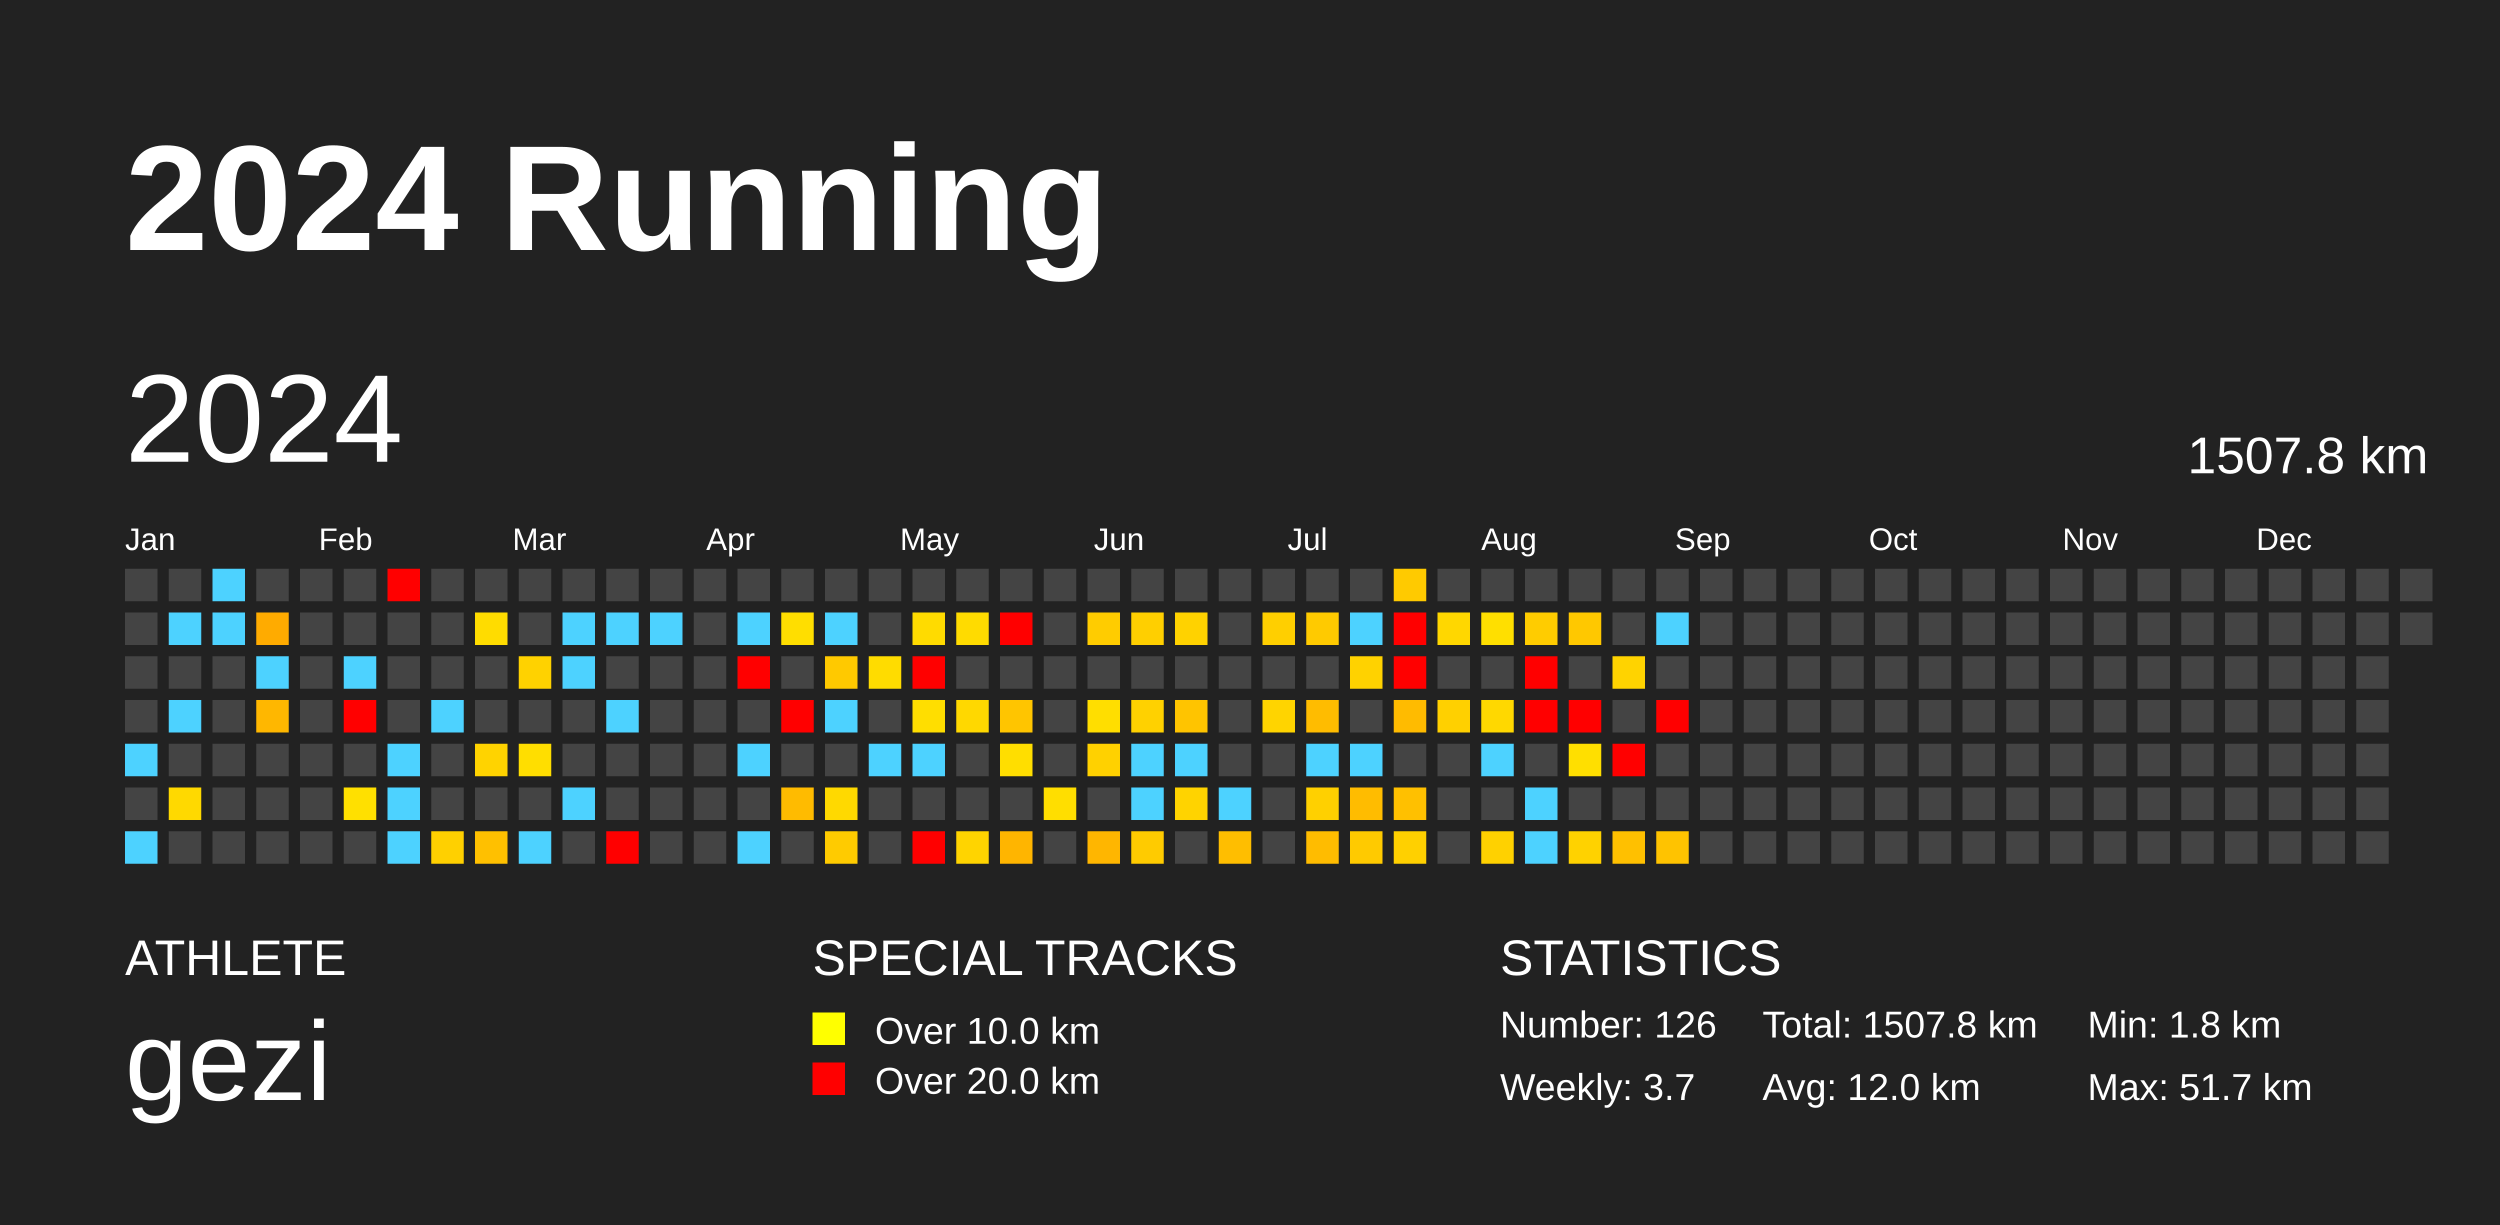
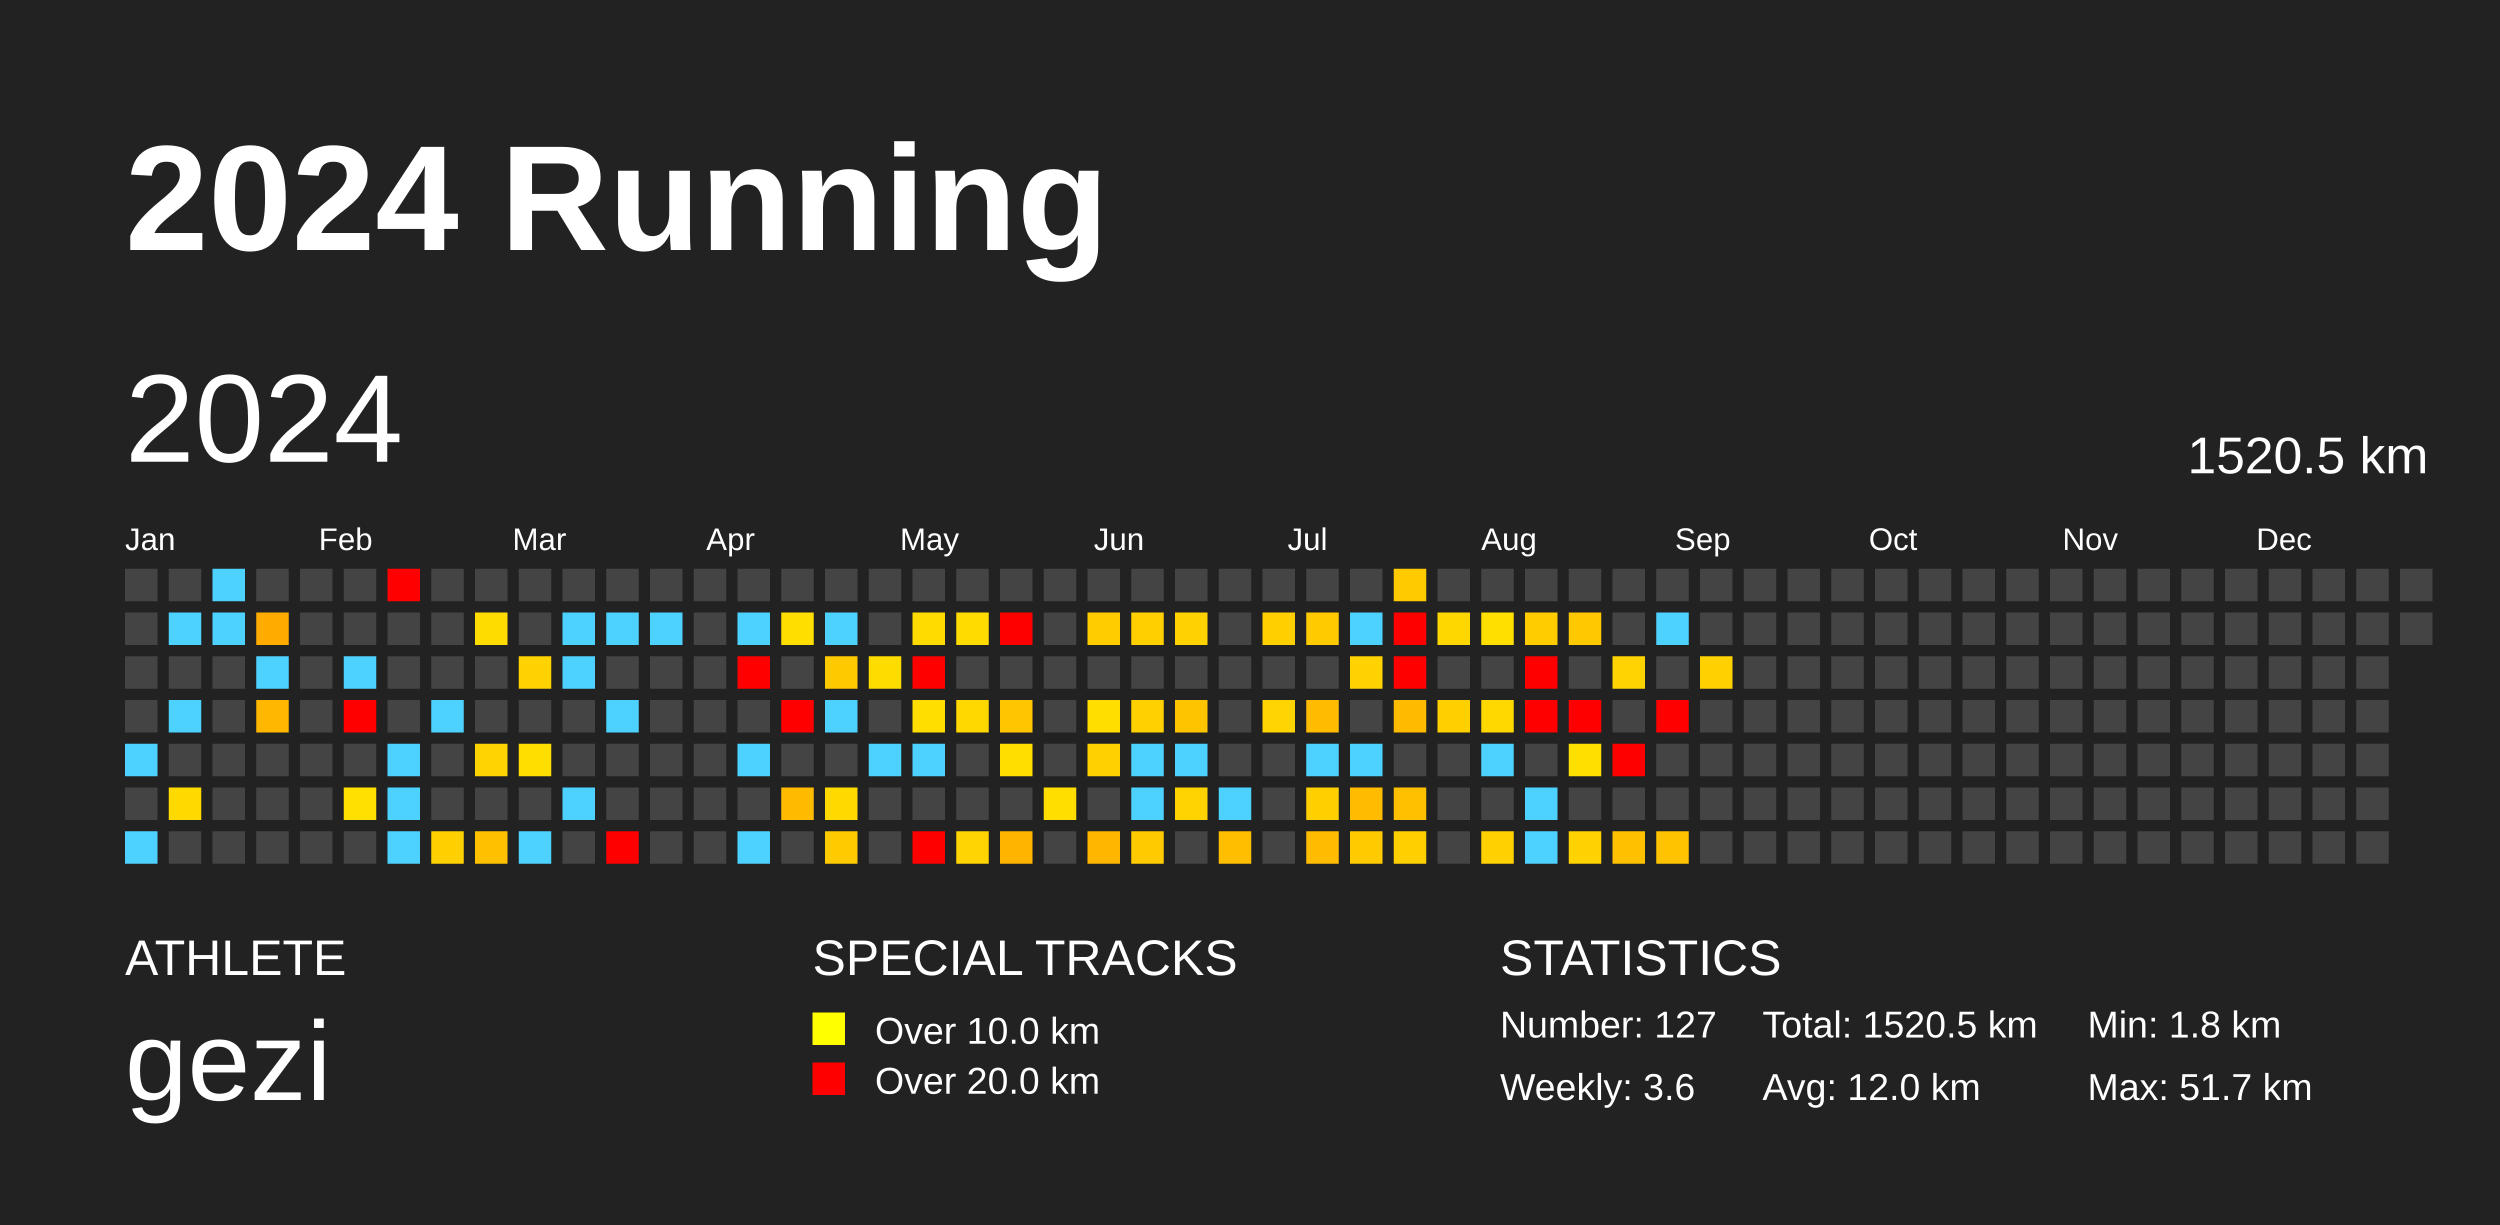
<svg xmlns="http://www.w3.org/2000/svg" baseProfile="full" height="98mm" version="1.1" viewBox="0,0,200,98" width="200mm">
  <defs />
  <rect fill="#222222" height="98" width="200" x="0" y="0" />
  <text fill="#FFFFFF" style="font-size:12px; font-family:Arial; font-weight:bold;" x="10" y="20">2024 Running</text>
  <text fill="#FFFFFF" style="font-size:4px; font-family:Arial" x="10" y="78">ATHLETE</text>
  <text fill="#FFFFFF" style="font-size:9px; font-family:Arial" x="10" y="88">gezi</text>
  <text fill="#FFFFFF" style="font-size:4px; font-family:Arial" x="65" y="78">SPECIAL TRACKS</text>
  <rect fill="yellow" height="2.6" width="2.6" x="65" y="81" />
  <text fill="#FFFFFF" style="font-size:3px; font-family:Arial" x="70" y="83.5">Over 10.0 km</text>
  <rect fill="red" height="2.6" width="2.6" x="65" y="85" />
  <text fill="#FFFFFF" style="font-size:3px; font-family:Arial" x="70" y="87.5">Over 20.0 km</text>
  <text fill="#FFFFFF" style="font-size:4px; font-family:Arial" x="120" y="78">STATISTICS</text>
-   <text fill="#FFFFFF" style="font-size:3px; font-family:Arial" x="120" y="83">Number: 126</text>
-   <text fill="#FFFFFF" style="font-size:3px; font-family:Arial" x="120" y="88">Weekly: 3.7</text>
-   <text fill="#FFFFFF" style="font-size:3px; font-family:Arial" x="141" y="83">Total: 1507.8 km</text>
+   <text fill="#FFFFFF" style="font-size:3px; font-family:Arial" x="120" y="83">Number: 127</text>
+   <text fill="#FFFFFF" style="font-size:3px; font-family:Arial" x="120" y="88">Weekly: 3.6</text>
+   <text fill="#FFFFFF" style="font-size:3px; font-family:Arial" x="141" y="83">Total: 1520.5 km</text>
  <text fill="#FFFFFF" style="font-size:3px; font-family:Arial" x="141" y="88">Avg: 12.0 km</text>
  <text fill="#FFFFFF" style="font-size:3px; font-family:Arial" x="167" y="83">Min: 1.8 km</text>
  <text fill="#FFFFFF" style="font-size:3px; font-family:Arial" x="167" y="88">Max: 51.7 km</text>
  <text dominant-baseline="hanging" fill="#FFFFFF" style="font-size:10.0px; font-family:Arial;" x="10" y="30">2024</text>
-   <text dominant-baseline="hanging" fill="#FFFFFF" style="font-size:4.125px; font-family:Arial;" x="175" y="35">1507.8 km</text>
+   <text dominant-baseline="hanging" fill="#FFFFFF" style="font-size:4.125px; font-family:Arial;" x="175" y="35">1520.5 km</text>
  <text fill="#FFFFFF" style="font-size:2.5px; font-family:Arial" x="10.0" y="44">Jan</text>
  <text fill="#FFFFFF" style="font-size:2.5px; font-family:Arial" x="25.5" y="44">Feb</text>
  <text fill="#FFFFFF" style="font-size:2.5px; font-family:Arial" x="41.0" y="44">Mar</text>
  <text fill="#FFFFFF" style="font-size:2.5px; font-family:Arial" x="56.5" y="44">Apr</text>
  <text fill="#FFFFFF" style="font-size:2.5px; font-family:Arial" x="72.0" y="44">May</text>
  <text fill="#FFFFFF" style="font-size:2.5px; font-family:Arial" x="87.5" y="44">Jun</text>
  <text fill="#FFFFFF" style="font-size:2.5px; font-family:Arial" x="103.0" y="44">Jul</text>
  <text fill="#FFFFFF" style="font-size:2.5px; font-family:Arial" x="118.5" y="44">Aug</text>
  <text fill="#FFFFFF" style="font-size:2.5px; font-family:Arial" x="134.0" y="44">Sep</text>
  <text fill="#FFFFFF" style="font-size:2.5px; font-family:Arial" x="149.5" y="44">Oct</text>
  <text fill="#FFFFFF" style="font-size:2.5px; font-family:Arial" x="165.0" y="44">Nov</text>
  <text fill="#FFFFFF" style="font-size:2.5px; font-family:Arial" x="180.5" y="44">Dec</text>
  <rect fill="#444444" height="2.6" width="2.6" x="10.0" y="45.5" />
  <rect fill="#444444" height="2.6" width="2.6" x="10.0" y="49.0" />
  <rect fill="#444444" height="2.6" width="2.6" x="10.0" y="52.5" />
  <rect fill="#444444" height="2.6" width="2.6" x="10.0" y="56.0" />
  <rect fill="#4dd2ff" height="2.6" width="2.6" x="10.0" y="59.5" />
  <rect fill="#444444" height="2.6" width="2.6" x="10.0" y="63.0" />
  <rect fill="#4dd2ff" height="2.6" width="2.6" x="10.0" y="66.5" />
  <rect fill="#444444" height="2.6" width="2.6" x="13.5" y="45.5" />
  <rect fill="#4dd2ff" height="2.6" width="2.6" x="13.5" y="49.0" />
  <rect fill="#444444" height="2.6" width="2.6" x="13.5" y="52.5" />
  <rect fill="#4dd2ff" height="2.6" width="2.6" x="13.5" y="56.0" />
  <rect fill="#444444" height="2.6" width="2.6" x="13.5" y="59.5" />
  <rect fill="#ffd900" height="2.6" width="2.6" x="13.5" y="63.0" />
  <rect fill="#444444" height="2.6" width="2.6" x="13.5" y="66.5" />
  <rect fill="#4dd2ff" height="2.6" width="2.6" x="17.0" y="45.5" />
  <rect fill="#4dd2ff" height="2.6" width="2.6" x="17.0" y="49.0" />
  <rect fill="#444444" height="2.6" width="2.6" x="17.0" y="52.5" />
  <rect fill="#444444" height="2.6" width="2.6" x="17.0" y="56.0" />
  <rect fill="#444444" height="2.6" width="2.6" x="17.0" y="59.5" />
  <rect fill="#444444" height="2.6" width="2.6" x="17.0" y="63.0" />
  <rect fill="#444444" height="2.6" width="2.6" x="17.0" y="66.5" />
  <rect fill="#444444" height="2.6" width="2.6" x="20.5" y="45.5" />
  <rect fill="#ffab00" height="2.6" width="2.6" x="20.5" y="49.0" />
  <rect fill="#4dd2ff" height="2.6" width="2.6" x="20.5" y="52.5" />
  <rect fill="#ffb700" height="2.6" width="2.6" x="20.5" y="56.0" />
  <rect fill="#444444" height="2.6" width="2.6" x="20.5" y="59.5" />
  <rect fill="#444444" height="2.6" width="2.6" x="20.5" y="63.0" />
  <rect fill="#444444" height="2.6" width="2.6" x="20.5" y="66.5" />
  <rect fill="#444444" height="2.6" width="2.6" x="24.0" y="45.5" />
  <rect fill="#444444" height="2.6" width="2.6" x="24.0" y="49.0" />
  <rect fill="#444444" height="2.6" width="2.6" x="24.0" y="52.5" />
  <rect fill="#444444" height="2.6" width="2.6" x="24.0" y="56.0" />
  <rect fill="#444444" height="2.6" width="2.6" x="24.0" y="59.5" />
  <rect fill="#444444" height="2.6" width="2.6" x="24.0" y="63.0" />
  <rect fill="#444444" height="2.6" width="2.6" x="24.0" y="66.5" />
  <rect fill="#444444" height="2.6" width="2.6" x="27.5" y="45.5" />
  <rect fill="#444444" height="2.6" width="2.6" x="27.5" y="49.0" />
  <rect fill="#4dd2ff" height="2.6" width="2.6" x="27.5" y="52.5" />
  <rect fill="red" height="2.6" width="2.6" x="27.5" y="56.0" />
  <rect fill="#444444" height="2.6" width="2.6" x="27.5" y="59.5" />
  <rect fill="#ffe000" height="2.6" width="2.6" x="27.5" y="63.0" />
  <rect fill="#444444" height="2.6" width="2.6" x="27.5" y="66.5" />
  <rect fill="red" height="2.6" width="2.6" x="31.0" y="45.5" />
  <rect fill="#444444" height="2.6" width="2.6" x="31.0" y="49.0" />
  <rect fill="#444444" height="2.6" width="2.6" x="31.0" y="52.5" />
  <rect fill="#444444" height="2.6" width="2.6" x="31.0" y="56.0" />
  <rect fill="#4dd2ff" height="2.6" width="2.6" x="31.0" y="59.5" />
  <rect fill="#4dd2ff" height="2.6" width="2.6" x="31.0" y="63.0" />
  <rect fill="#4dd2ff" height="2.6" width="2.6" x="31.0" y="66.5" />
  <rect fill="#444444" height="2.6" width="2.6" x="34.5" y="45.5" />
  <rect fill="#444444" height="2.6" width="2.6" x="34.5" y="49.0" />
  <rect fill="#444444" height="2.6" width="2.6" x="34.5" y="52.5" />
  <rect fill="#4dd2ff" height="2.6" width="2.6" x="34.5" y="56.0" />
  <rect fill="#444444" height="2.6" width="2.6" x="34.5" y="59.5" />
  <rect fill="#444444" height="2.6" width="2.6" x="34.5" y="63.0" />
  <rect fill="#ffd000" height="2.6" width="2.6" x="34.5" y="66.5" />
  <rect fill="#444444" height="2.6" width="2.6" x="38.0" y="45.5" />
  <rect fill="#ffdc00" height="2.6" width="2.6" x="38.0" y="49.0" />
  <rect fill="#444444" height="2.6" width="2.6" x="38.0" y="52.5" />
  <rect fill="#444444" height="2.6" width="2.6" x="38.0" y="56.0" />
  <rect fill="#ffd300" height="2.6" width="2.6" x="38.0" y="59.5" />
  <rect fill="#444444" height="2.6" width="2.6" x="38.0" y="63.0" />
  <rect fill="#ffc000" height="2.6" width="2.6" x="38.0" y="66.5" />
  <rect fill="#444444" height="2.6" width="2.6" x="41.5" y="45.5" />
  <rect fill="#444444" height="2.6" width="2.6" x="41.5" y="49.0" />
  <rect fill="#ffd200" height="2.6" width="2.6" x="41.5" y="52.5" />
  <rect fill="#444444" height="2.6" width="2.6" x="41.5" y="56.0" />
  <rect fill="#ffde00" height="2.6" width="2.6" x="41.5" y="59.5" />
  <rect fill="#444444" height="2.6" width="2.6" x="41.5" y="63.0" />
  <rect fill="#4dd2ff" height="2.6" width="2.6" x="41.5" y="66.5" />
  <rect fill="#444444" height="2.6" width="2.6" x="45.0" y="45.5" />
  <rect fill="#4dd2ff" height="2.6" width="2.6" x="45.0" y="49.0" />
  <rect fill="#4dd2ff" height="2.6" width="2.6" x="45.0" y="52.5" />
  <rect fill="#444444" height="2.6" width="2.6" x="45.0" y="56.0" />
  <rect fill="#444444" height="2.6" width="2.6" x="45.0" y="59.5" />
  <rect fill="#4dd2ff" height="2.6" width="2.6" x="45.0" y="63.0" />
  <rect fill="#444444" height="2.6" width="2.6" x="45.0" y="66.5" />
  <rect fill="#444444" height="2.6" width="2.6" x="48.5" y="45.5" />
  <rect fill="#4dd2ff" height="2.6" width="2.6" x="48.5" y="49.0" />
  <rect fill="#444444" height="2.6" width="2.6" x="48.5" y="52.5" />
  <rect fill="#4dd2ff" height="2.6" width="2.6" x="48.5" y="56.0" />
  <rect fill="#444444" height="2.6" width="2.6" x="48.5" y="59.5" />
  <rect fill="#444444" height="2.6" width="2.6" x="48.5" y="63.0" />
  <rect fill="red" height="2.6" width="2.6" x="48.5" y="66.5" />
  <rect fill="#444444" height="2.6" width="2.6" x="52.0" y="45.5" />
  <rect fill="#4dd2ff" height="2.6" width="2.6" x="52.0" y="49.0" />
  <rect fill="#444444" height="2.6" width="2.6" x="52.0" y="52.5" />
  <rect fill="#444444" height="2.6" width="2.6" x="52.0" y="56.0" />
  <rect fill="#444444" height="2.6" width="2.6" x="52.0" y="59.5" />
  <rect fill="#444444" height="2.6" width="2.6" x="52.0" y="63.0" />
  <rect fill="#444444" height="2.6" width="2.6" x="52.0" y="66.5" />
  <rect fill="#444444" height="2.6" width="2.6" x="55.5" y="45.5" />
  <rect fill="#444444" height="2.6" width="2.6" x="55.5" y="49.0" />
  <rect fill="#444444" height="2.6" width="2.6" x="55.5" y="52.5" />
  <rect fill="#444444" height="2.6" width="2.6" x="55.5" y="56.0" />
  <rect fill="#444444" height="2.6" width="2.6" x="55.5" y="59.5" />
  <rect fill="#444444" height="2.6" width="2.6" x="55.5" y="63.0" />
  <rect fill="#444444" height="2.6" width="2.6" x="55.5" y="66.5" />
  <rect fill="#444444" height="2.6" width="2.6" x="59.0" y="45.5" />
  <rect fill="#4dd2ff" height="2.6" width="2.6" x="59.0" y="49.0" />
  <rect fill="red" height="2.6" width="2.6" x="59.0" y="52.5" />
  <rect fill="#444444" height="2.6" width="2.6" x="59.0" y="56.0" />
  <rect fill="#4dd2ff" height="2.6" width="2.6" x="59.0" y="59.5" />
  <rect fill="#444444" height="2.6" width="2.6" x="59.0" y="63.0" />
  <rect fill="#4dd2ff" height="2.6" width="2.6" x="59.0" y="66.5" />
  <rect fill="#444444" height="2.6" width="2.6" x="62.5" y="45.5" />
  <rect fill="#ffde00" height="2.6" width="2.6" x="62.5" y="49.0" />
  <rect fill="#444444" height="2.6" width="2.6" x="62.5" y="52.5" />
  <rect fill="red" height="2.6" width="2.6" x="62.5" y="56.0" />
  <rect fill="#444444" height="2.6" width="2.6" x="62.5" y="59.5" />
  <rect fill="#ffbb00" height="2.6" width="2.6" x="62.5" y="63.0" />
  <rect fill="#444444" height="2.6" width="2.6" x="62.5" y="66.5" />
  <rect fill="#444444" height="2.6" width="2.6" x="66.0" y="45.5" />
  <rect fill="#4dd2ff" height="2.6" width="2.6" x="66.0" y="49.0" />
  <rect fill="#ffc900" height="2.6" width="2.6" x="66.0" y="52.5" />
  <rect fill="#4dd2ff" height="2.6" width="2.6" x="66.0" y="56.0" />
  <rect fill="#444444" height="2.6" width="2.6" x="66.0" y="59.5" />
  <rect fill="#ffd900" height="2.6" width="2.6" x="66.0" y="63.0" />
  <rect fill="#ffcb00" height="2.6" width="2.6" x="66.0" y="66.5" />
  <rect fill="#444444" height="2.6" width="2.6" x="69.5" y="45.5" />
  <rect fill="#444444" height="2.6" width="2.6" x="69.5" y="49.0" />
  <rect fill="#ffdc00" height="2.6" width="2.6" x="69.5" y="52.5" />
  <rect fill="#444444" height="2.6" width="2.6" x="69.5" y="56.0" />
  <rect fill="#4dd2ff" height="2.6" width="2.6" x="69.5" y="59.5" />
  <rect fill="#444444" height="2.6" width="2.6" x="69.5" y="63.0" />
  <rect fill="#444444" height="2.6" width="2.6" x="69.5" y="66.5" />
  <rect fill="#444444" height="2.6" width="2.6" x="73.0" y="45.5" />
  <rect fill="#ffdb00" height="2.6" width="2.6" x="73.0" y="49.0" />
  <rect fill="red" height="2.6" width="2.6" x="73.0" y="52.5" />
  <rect fill="#ffde00" height="2.6" width="2.6" x="73.0" y="56.0" />
  <rect fill="#4dd2ff" height="2.6" width="2.6" x="73.0" y="59.5" />
  <rect fill="#444444" height="2.6" width="2.6" x="73.0" y="63.0" />
  <rect fill="red" height="2.6" width="2.6" x="73.0" y="66.5" />
  <rect fill="#444444" height="2.6" width="2.6" x="76.5" y="45.5" />
  <rect fill="#ffdb00" height="2.6" width="2.6" x="76.5" y="49.0" />
  <rect fill="#444444" height="2.6" width="2.6" x="76.5" y="52.5" />
  <rect fill="#ffd800" height="2.6" width="2.6" x="76.5" y="56.0" />
  <rect fill="#444444" height="2.6" width="2.6" x="76.5" y="59.5" />
  <rect fill="#444444" height="2.6" width="2.6" x="76.5" y="63.0" />
  <rect fill="#ffd400" height="2.6" width="2.6" x="76.5" y="66.5" />
  <rect fill="#444444" height="2.6" width="2.6" x="80.0" y="45.5" />
  <rect fill="red" height="2.6" width="2.6" x="80.0" y="49.0" />
  <rect fill="#444444" height="2.6" width="2.6" x="80.0" y="52.5" />
  <rect fill="#ffc500" height="2.6" width="2.6" x="80.0" y="56.0" />
  <rect fill="#ffde00" height="2.6" width="2.6" x="80.0" y="59.5" />
  <rect fill="#444444" height="2.6" width="2.6" x="80.0" y="63.0" />
  <rect fill="#ffb500" height="2.6" width="2.6" x="80.0" y="66.5" />
  <rect fill="#444444" height="2.6" width="2.6" x="83.5" y="45.5" />
  <rect fill="#444444" height="2.6" width="2.6" x="83.5" y="49.0" />
  <rect fill="#444444" height="2.6" width="2.6" x="83.5" y="52.5" />
  <rect fill="#444444" height="2.6" width="2.6" x="83.5" y="56.0" />
  <rect fill="#444444" height="2.6" width="2.6" x="83.5" y="59.5" />
  <rect fill="#ffde00" height="2.6" width="2.6" x="83.5" y="63.0" />
  <rect fill="#444444" height="2.6" width="2.6" x="83.5" y="66.5" />
  <rect fill="#444444" height="2.6" width="2.6" x="87.0" y="45.5" />
  <rect fill="#ffcc00" height="2.6" width="2.6" x="87.0" y="49.0" />
  <rect fill="#444444" height="2.6" width="2.6" x="87.0" y="52.5" />
  <rect fill="#ffde00" height="2.6" width="2.6" x="87.0" y="56.0" />
  <rect fill="#ffd100" height="2.6" width="2.6" x="87.0" y="59.5" />
  <rect fill="#444444" height="2.6" width="2.6" x="87.0" y="63.0" />
  <rect fill="#ffb600" height="2.6" width="2.6" x="87.0" y="66.5" />
  <rect fill="#444444" height="2.6" width="2.6" x="90.5" y="45.5" />
  <rect fill="#ffcf00" height="2.6" width="2.6" x="90.5" y="49.0" />
  <rect fill="#444444" height="2.6" width="2.6" x="90.5" y="52.5" />
  <rect fill="#ffd100" height="2.6" width="2.6" x="90.5" y="56.0" />
  <rect fill="#4dd2ff" height="2.6" width="2.6" x="90.5" y="59.5" />
  <rect fill="#4dd2ff" height="2.6" width="2.6" x="90.5" y="63.0" />
  <rect fill="#ffcb00" height="2.6" width="2.6" x="90.5" y="66.5" />
  <rect fill="#444444" height="2.6" width="2.6" x="94.0" y="45.5" />
  <rect fill="#ffd200" height="2.6" width="2.6" x="94.0" y="49.0" />
  <rect fill="#444444" height="2.6" width="2.6" x="94.0" y="52.5" />
  <rect fill="#ffc400" height="2.6" width="2.6" x="94.0" y="56.0" />
  <rect fill="#4dd2ff" height="2.6" width="2.6" x="94.0" y="59.5" />
  <rect fill="#ffd300" height="2.6" width="2.6" x="94.0" y="63.0" />
  <rect fill="#444444" height="2.6" width="2.6" x="94.0" y="66.5" />
  <rect fill="#444444" height="2.6" width="2.6" x="97.5" y="45.5" />
  <rect fill="#444444" height="2.6" width="2.6" x="97.5" y="49.0" />
  <rect fill="#444444" height="2.6" width="2.6" x="97.5" y="52.5" />
  <rect fill="#444444" height="2.6" width="2.6" x="97.5" y="56.0" />
  <rect fill="#444444" height="2.6" width="2.6" x="97.5" y="59.5" />
  <rect fill="#4dd2ff" height="2.6" width="2.6" x="97.5" y="63.0" />
  <rect fill="#ffbe00" height="2.6" width="2.6" x="97.5" y="66.5" />
  <rect fill="#444444" height="2.6" width="2.6" x="101.0" y="45.5" />
  <rect fill="#ffcf00" height="2.6" width="2.6" x="101.0" y="49.0" />
  <rect fill="#444444" height="2.6" width="2.6" x="101.0" y="52.5" />
  <rect fill="#ffd400" height="2.6" width="2.6" x="101.0" y="56.0" />
  <rect fill="#444444" height="2.6" width="2.6" x="101.0" y="59.5" />
  <rect fill="#444444" height="2.6" width="2.6" x="101.0" y="63.0" />
  <rect fill="#444444" height="2.6" width="2.6" x="101.0" y="66.5" />
  <rect fill="#444444" height="2.6" width="2.6" x="104.5" y="45.5" />
  <rect fill="#ffca00" height="2.6" width="2.6" x="104.5" y="49.0" />
  <rect fill="#444444" height="2.6" width="2.6" x="104.5" y="52.5" />
  <rect fill="#ffbc00" height="2.6" width="2.6" x="104.5" y="56.0" />
  <rect fill="#4dd2ff" height="2.6" width="2.6" x="104.5" y="59.5" />
  <rect fill="#ffd000" height="2.6" width="2.6" x="104.5" y="63.0" />
  <rect fill="#ffbc00" height="2.6" width="2.6" x="104.5" y="66.5" />
  <rect fill="#444444" height="2.6" width="2.6" x="108.0" y="45.5" />
  <rect fill="#4dd2ff" height="2.6" width="2.6" x="108.0" y="49.0" />
  <rect fill="#ffd200" height="2.6" width="2.6" x="108.0" y="52.5" />
  <rect fill="#444444" height="2.6" width="2.6" x="108.0" y="56.0" />
  <rect fill="#4dd2ff" height="2.6" width="2.6" x="108.0" y="59.5" />
  <rect fill="#ffbc00" height="2.6" width="2.6" x="108.0" y="63.0" />
  <rect fill="#ffca00" height="2.6" width="2.6" x="108.0" y="66.5" />
  <rect fill="#ffca00" height="2.6" width="2.6" x="111.5" y="45.5" />
  <rect fill="red" height="2.6" width="2.6" x="111.5" y="49.0" />
  <rect fill="red" height="2.6" width="2.6" x="111.5" y="52.5" />
  <rect fill="#ffbb00" height="2.6" width="2.6" x="111.5" y="56.0" />
  <rect fill="#444444" height="2.6" width="2.6" x="111.5" y="59.5" />
  <rect fill="#ffc000" height="2.6" width="2.6" x="111.5" y="63.0" />
  <rect fill="#ffd000" height="2.6" width="2.6" x="111.5" y="66.5" />
  <rect fill="#444444" height="2.6" width="2.6" x="115.0" y="45.5" />
  <rect fill="#ffd700" height="2.6" width="2.6" x="115.0" y="49.0" />
  <rect fill="#444444" height="2.6" width="2.6" x="115.0" y="52.5" />
  <rect fill="#ffd000" height="2.6" width="2.6" x="115.0" y="56.0" />
  <rect fill="#444444" height="2.6" width="2.6" x="115.0" y="59.5" />
  <rect fill="#444444" height="2.6" width="2.6" x="115.0" y="63.0" />
  <rect fill="#444444" height="2.6" width="2.6" x="115.0" y="66.5" />
  <rect fill="#444444" height="2.6" width="2.6" x="118.5" y="45.5" />
  <rect fill="#ffdf00" height="2.6" width="2.6" x="118.5" y="49.0" />
  <rect fill="#444444" height="2.6" width="2.6" x="118.5" y="52.5" />
  <rect fill="#ffd800" height="2.6" width="2.6" x="118.5" y="56.0" />
  <rect fill="#4dd2ff" height="2.6" width="2.6" x="118.5" y="59.5" />
  <rect fill="#444444" height="2.6" width="2.6" x="118.5" y="63.0" />
  <rect fill="#ffd100" height="2.6" width="2.6" x="118.5" y="66.5" />
  <rect fill="#444444" height="2.6" width="2.6" x="122.0" y="45.5" />
  <rect fill="#ffcc00" height="2.6" width="2.6" x="122.0" y="49.0" />
  <rect fill="red" height="2.6" width="2.6" x="122.0" y="52.5" />
  <rect fill="red" height="2.6" width="2.6" x="122.0" y="56.0" />
  <rect fill="#444444" height="2.6" width="2.6" x="122.0" y="59.5" />
  <rect fill="#4dd2ff" height="2.6" width="2.6" x="122.0" y="63.0" />
  <rect fill="#4dd2ff" height="2.6" width="2.6" x="122.0" y="66.5" />
  <rect fill="#444444" height="2.6" width="2.6" x="125.5" y="45.5" />
  <rect fill="#ffc800" height="2.6" width="2.6" x="125.5" y="49.0" />
  <rect fill="#444444" height="2.6" width="2.6" x="125.5" y="52.5" />
  <rect fill="red" height="2.6" width="2.6" x="125.5" y="56.0" />
  <rect fill="#ffdf00" height="2.6" width="2.6" x="125.5" y="59.5" />
  <rect fill="#444444" height="2.6" width="2.6" x="125.5" y="63.0" />
  <rect fill="#ffd200" height="2.6" width="2.6" x="125.5" y="66.5" />
  <rect fill="#444444" height="2.6" width="2.6" x="129.0" y="45.5" />
  <rect fill="#444444" height="2.6" width="2.6" x="129.0" y="49.0" />
  <rect fill="#ffd300" height="2.6" width="2.6" x="129.0" y="52.5" />
  <rect fill="#444444" height="2.6" width="2.6" x="129.0" y="56.0" />
  <rect fill="red" height="2.6" width="2.6" x="129.0" y="59.5" />
  <rect fill="#444444" height="2.6" width="2.6" x="129.0" y="63.0" />
  <rect fill="#ffc000" height="2.6" width="2.6" x="129.0" y="66.5" />
  <rect fill="#444444" height="2.6" width="2.6" x="132.5" y="45.5" />
  <rect fill="#4dd2ff" height="2.6" width="2.6" x="132.5" y="49.0" />
  <rect fill="#444444" height="2.6" width="2.6" x="132.5" y="52.5" />
  <rect fill="red" height="2.6" width="2.6" x="132.5" y="56.0" />
  <rect fill="#444444" height="2.6" width="2.6" x="132.5" y="59.5" />
  <rect fill="#444444" height="2.6" width="2.6" x="132.5" y="63.0" />
  <rect fill="#ffc300" height="2.6" width="2.6" x="132.5" y="66.5" />
  <rect fill="#444444" height="2.6" width="2.6" x="136.0" y="45.5" />
  <rect fill="#444444" height="2.6" width="2.6" x="136.0" y="49.0" />
-   <rect fill="#444444" height="2.6" width="2.6" x="136.0" y="52.5" />
+   <rect fill="#ffd100" height="2.6" width="2.6" x="136.0" y="52.5" />
  <rect fill="#444444" height="2.6" width="2.6" x="136.0" y="56.0" />
  <rect fill="#444444" height="2.6" width="2.6" x="136.0" y="59.5" />
  <rect fill="#444444" height="2.6" width="2.6" x="136.0" y="63.0" />
  <rect fill="#444444" height="2.6" width="2.6" x="136.0" y="66.5" />
  <rect fill="#444444" height="2.6" width="2.6" x="139.5" y="45.5" />
  <rect fill="#444444" height="2.6" width="2.6" x="139.5" y="49.0" />
  <rect fill="#444444" height="2.6" width="2.6" x="139.5" y="52.5" />
  <rect fill="#444444" height="2.6" width="2.6" x="139.5" y="56.0" />
  <rect fill="#444444" height="2.6" width="2.6" x="139.5" y="59.5" />
  <rect fill="#444444" height="2.6" width="2.6" x="139.5" y="63.0" />
  <rect fill="#444444" height="2.6" width="2.6" x="139.5" y="66.5" />
  <rect fill="#444444" height="2.6" width="2.6" x="143.0" y="45.5" />
  <rect fill="#444444" height="2.6" width="2.6" x="143.0" y="49.0" />
  <rect fill="#444444" height="2.6" width="2.6" x="143.0" y="52.5" />
  <rect fill="#444444" height="2.6" width="2.6" x="143.0" y="56.0" />
  <rect fill="#444444" height="2.6" width="2.6" x="143.0" y="59.5" />
  <rect fill="#444444" height="2.6" width="2.6" x="143.0" y="63.0" />
  <rect fill="#444444" height="2.6" width="2.6" x="143.0" y="66.5" />
  <rect fill="#444444" height="2.6" width="2.6" x="146.5" y="45.5" />
  <rect fill="#444444" height="2.6" width="2.6" x="146.5" y="49.0" />
  <rect fill="#444444" height="2.6" width="2.6" x="146.5" y="52.5" />
  <rect fill="#444444" height="2.6" width="2.6" x="146.5" y="56.0" />
  <rect fill="#444444" height="2.6" width="2.6" x="146.5" y="59.5" />
  <rect fill="#444444" height="2.6" width="2.6" x="146.5" y="63.0" />
  <rect fill="#444444" height="2.6" width="2.6" x="146.5" y="66.5" />
  <rect fill="#444444" height="2.6" width="2.6" x="150.0" y="45.5" />
  <rect fill="#444444" height="2.6" width="2.6" x="150.0" y="49.0" />
  <rect fill="#444444" height="2.6" width="2.6" x="150.0" y="52.5" />
  <rect fill="#444444" height="2.6" width="2.6" x="150.0" y="56.0" />
  <rect fill="#444444" height="2.6" width="2.6" x="150.0" y="59.5" />
  <rect fill="#444444" height="2.6" width="2.6" x="150.0" y="63.0" />
  <rect fill="#444444" height="2.6" width="2.6" x="150.0" y="66.5" />
  <rect fill="#444444" height="2.6" width="2.6" x="153.5" y="45.5" />
  <rect fill="#444444" height="2.6" width="2.6" x="153.5" y="49.0" />
  <rect fill="#444444" height="2.6" width="2.6" x="153.5" y="52.5" />
  <rect fill="#444444" height="2.6" width="2.6" x="153.5" y="56.0" />
  <rect fill="#444444" height="2.6" width="2.6" x="153.5" y="59.5" />
  <rect fill="#444444" height="2.6" width="2.6" x="153.5" y="63.0" />
  <rect fill="#444444" height="2.6" width="2.6" x="153.5" y="66.5" />
  <rect fill="#444444" height="2.6" width="2.6" x="157.0" y="45.5" />
  <rect fill="#444444" height="2.6" width="2.6" x="157.0" y="49.0" />
  <rect fill="#444444" height="2.6" width="2.6" x="157.0" y="52.5" />
  <rect fill="#444444" height="2.6" width="2.6" x="157.0" y="56.0" />
  <rect fill="#444444" height="2.6" width="2.6" x="157.0" y="59.5" />
  <rect fill="#444444" height="2.6" width="2.6" x="157.0" y="63.0" />
  <rect fill="#444444" height="2.6" width="2.6" x="157.0" y="66.5" />
  <rect fill="#444444" height="2.6" width="2.6" x="160.5" y="45.5" />
  <rect fill="#444444" height="2.6" width="2.6" x="160.5" y="49.0" />
  <rect fill="#444444" height="2.6" width="2.6" x="160.5" y="52.5" />
  <rect fill="#444444" height="2.6" width="2.6" x="160.5" y="56.0" />
  <rect fill="#444444" height="2.6" width="2.6" x="160.5" y="59.5" />
  <rect fill="#444444" height="2.6" width="2.6" x="160.5" y="63.0" />
  <rect fill="#444444" height="2.6" width="2.6" x="160.5" y="66.5" />
  <rect fill="#444444" height="2.6" width="2.6" x="164.0" y="45.5" />
  <rect fill="#444444" height="2.6" width="2.6" x="164.0" y="49.0" />
  <rect fill="#444444" height="2.6" width="2.6" x="164.0" y="52.5" />
  <rect fill="#444444" height="2.6" width="2.6" x="164.0" y="56.0" />
  <rect fill="#444444" height="2.6" width="2.6" x="164.0" y="59.5" />
  <rect fill="#444444" height="2.6" width="2.6" x="164.0" y="63.0" />
  <rect fill="#444444" height="2.6" width="2.6" x="164.0" y="66.5" />
  <rect fill="#444444" height="2.6" width="2.6" x="167.5" y="45.5" />
  <rect fill="#444444" height="2.6" width="2.6" x="167.5" y="49.0" />
  <rect fill="#444444" height="2.6" width="2.6" x="167.5" y="52.5" />
  <rect fill="#444444" height="2.6" width="2.6" x="167.5" y="56.0" />
  <rect fill="#444444" height="2.6" width="2.6" x="167.5" y="59.5" />
  <rect fill="#444444" height="2.6" width="2.6" x="167.5" y="63.0" />
  <rect fill="#444444" height="2.6" width="2.6" x="167.5" y="66.5" />
  <rect fill="#444444" height="2.6" width="2.6" x="171.0" y="45.5" />
  <rect fill="#444444" height="2.6" width="2.6" x="171.0" y="49.0" />
  <rect fill="#444444" height="2.6" width="2.6" x="171.0" y="52.5" />
  <rect fill="#444444" height="2.6" width="2.6" x="171.0" y="56.0" />
  <rect fill="#444444" height="2.6" width="2.6" x="171.0" y="59.5" />
  <rect fill="#444444" height="2.6" width="2.6" x="171.0" y="63.0" />
  <rect fill="#444444" height="2.6" width="2.6" x="171.0" y="66.5" />
  <rect fill="#444444" height="2.6" width="2.6" x="174.5" y="45.5" />
  <rect fill="#444444" height="2.6" width="2.6" x="174.5" y="49.0" />
  <rect fill="#444444" height="2.6" width="2.6" x="174.5" y="52.5" />
  <rect fill="#444444" height="2.6" width="2.6" x="174.5" y="56.0" />
  <rect fill="#444444" height="2.6" width="2.6" x="174.5" y="59.5" />
  <rect fill="#444444" height="2.6" width="2.6" x="174.5" y="63.0" />
  <rect fill="#444444" height="2.6" width="2.6" x="174.5" y="66.5" />
  <rect fill="#444444" height="2.6" width="2.6" x="178.0" y="45.5" />
  <rect fill="#444444" height="2.6" width="2.6" x="178.0" y="49.0" />
  <rect fill="#444444" height="2.6" width="2.6" x="178.0" y="52.5" />
  <rect fill="#444444" height="2.6" width="2.6" x="178.0" y="56.0" />
  <rect fill="#444444" height="2.6" width="2.6" x="178.0" y="59.5" />
  <rect fill="#444444" height="2.6" width="2.6" x="178.0" y="63.0" />
  <rect fill="#444444" height="2.6" width="2.6" x="178.0" y="66.5" />
  <rect fill="#444444" height="2.6" width="2.6" x="181.5" y="45.5" />
  <rect fill="#444444" height="2.6" width="2.6" x="181.5" y="49.0" />
  <rect fill="#444444" height="2.6" width="2.6" x="181.5" y="52.5" />
  <rect fill="#444444" height="2.6" width="2.6" x="181.5" y="56.0" />
  <rect fill="#444444" height="2.6" width="2.6" x="181.5" y="59.5" />
  <rect fill="#444444" height="2.6" width="2.6" x="181.5" y="63.0" />
  <rect fill="#444444" height="2.6" width="2.6" x="181.5" y="66.5" />
  <rect fill="#444444" height="2.6" width="2.6" x="185.0" y="45.5" />
  <rect fill="#444444" height="2.6" width="2.6" x="185.0" y="49.0" />
  <rect fill="#444444" height="2.6" width="2.6" x="185.0" y="52.5" />
  <rect fill="#444444" height="2.6" width="2.6" x="185.0" y="56.0" />
  <rect fill="#444444" height="2.6" width="2.6" x="185.0" y="59.5" />
  <rect fill="#444444" height="2.6" width="2.6" x="185.0" y="63.0" />
  <rect fill="#444444" height="2.6" width="2.6" x="185.0" y="66.5" />
  <rect fill="#444444" height="2.6" width="2.6" x="188.5" y="45.5" />
  <rect fill="#444444" height="2.6" width="2.6" x="188.5" y="49.0" />
  <rect fill="#444444" height="2.6" width="2.6" x="188.5" y="52.5" />
  <rect fill="#444444" height="2.6" width="2.6" x="188.5" y="56.0" />
  <rect fill="#444444" height="2.6" width="2.6" x="188.5" y="59.5" />
  <rect fill="#444444" height="2.6" width="2.6" x="188.5" y="63.0" />
  <rect fill="#444444" height="2.6" width="2.6" x="188.5" y="66.5" />
  <rect fill="#444444" height="2.6" width="2.6" x="192.0" y="45.5" />
  <rect fill="#444444" height="2.6" width="2.6" x="192.0" y="49.0" />
</svg>
